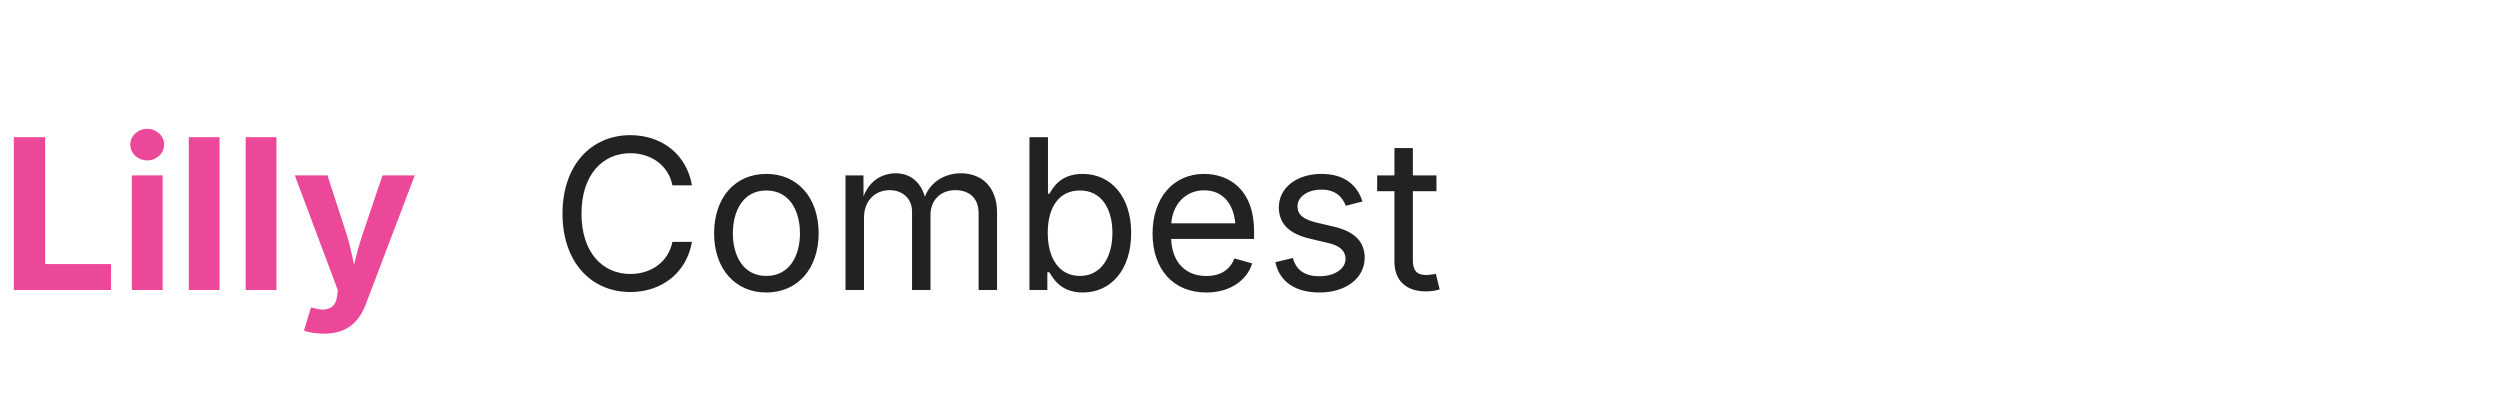
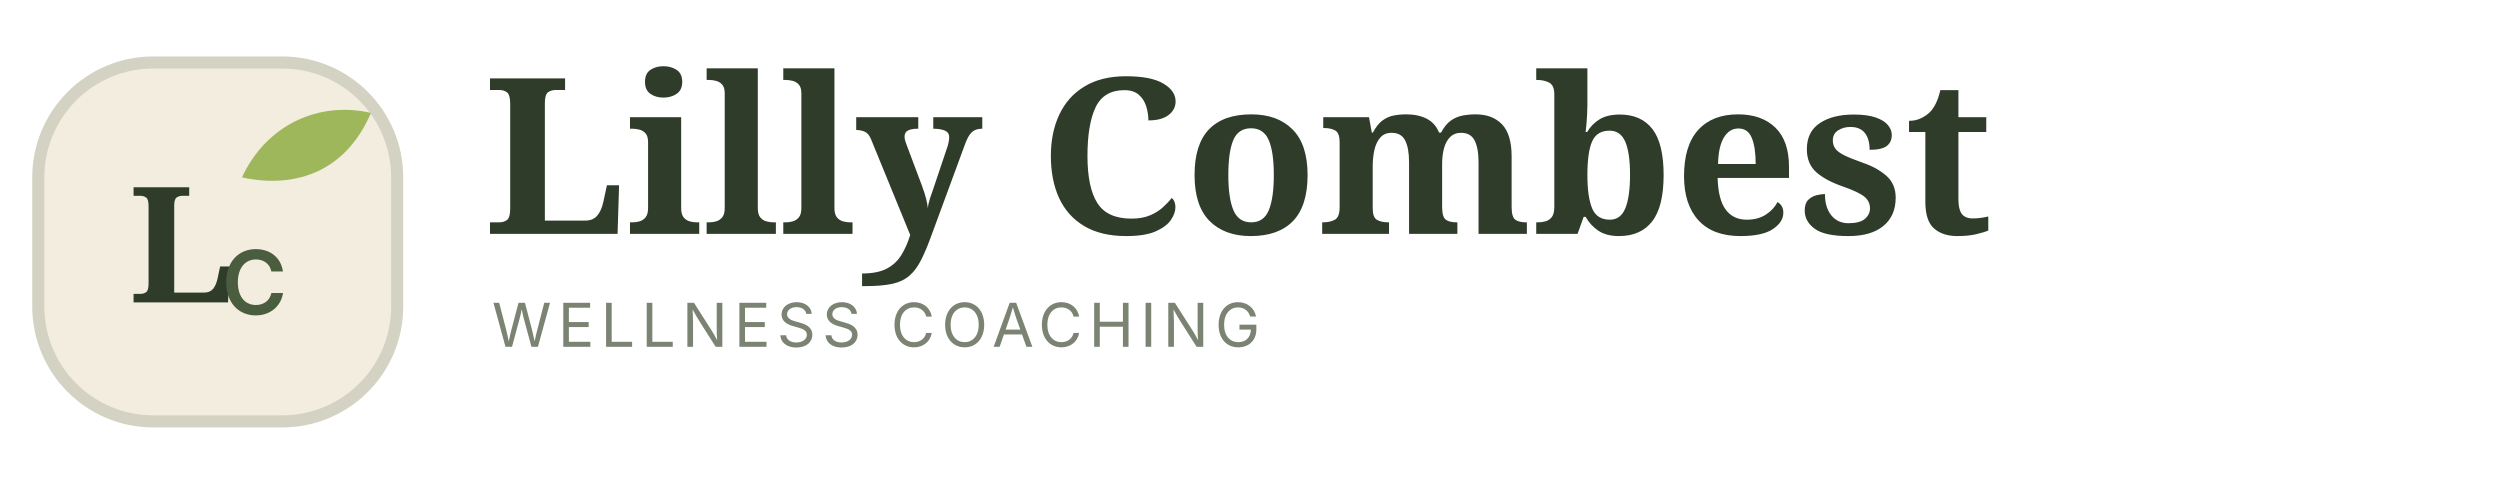
- <svg xmlns="http://www.w3.org/2000/svg" width="500" height="80" viewBox="0 0 500 80" fill="none" aria-labelledby="logoWordmarkTitle" role="img">
-   <text x="0" y="58" font-family="Inter, system-ui, -apple-system, 'Segoe UI', Roboto, 'Helvetica Neue', Arial" font-size="42" font-weight="700" fill="rgb(236,72,153)">Lilly</text>
-   <text x="110" y="58" font-family="Inter, system-ui, -apple-system, 'Segoe UI', Roboto, 'Helvetica Neue', Arial" font-size="42" font-weight="400" fill="rgb(34,34,34)">Combest</text>
+ <svg xmlns="http://www.w3.org/2000/svg" width="620" height="120" viewBox="0 0 620 120" fill="none" aria-labelledby="logoWordmarkTitle" role="img">
+   <g transform="translate(8,14)">
+     <rect width="92" height="92" rx="30" fill="#F3EDE0" />
+     <rect x="1.5" y="1.5" width="89" height="89" rx="28.5" stroke="#4A5D3F" stroke-opacity="0.18" stroke-width="3" />
+     <path d="M52 30C58 17 71 11 84 14C78 28 66 33 52 30Z" fill="#9DB75A" />
+     <text x="24" y="61" font-family="'Cormorant Garamond', Georgia, serif" font-size="40" font-weight="700" fill="#2F3C29">L</text>
+     <text x="47" y="64" font-family="Inter, system-ui, -apple-system, 'Segoe UI', Roboto, Arial" font-size="22" font-weight="600" fill="#4A5D3F">C</text>
+   </g>
+   <text x="120" y="58" font-family="'Cormorant Garamond', Georgia, serif" font-size="54" font-weight="600" fill="#2F3C29">Lilly Combest</text>
+   <text x="122" y="86" font-family="Inter, system-ui, -apple-system, 'Segoe UI', Roboto, Arial" font-size="15" letter-spacing="1.6" fill="#7B8373">WELLNESS COACHING</text>
</svg>
